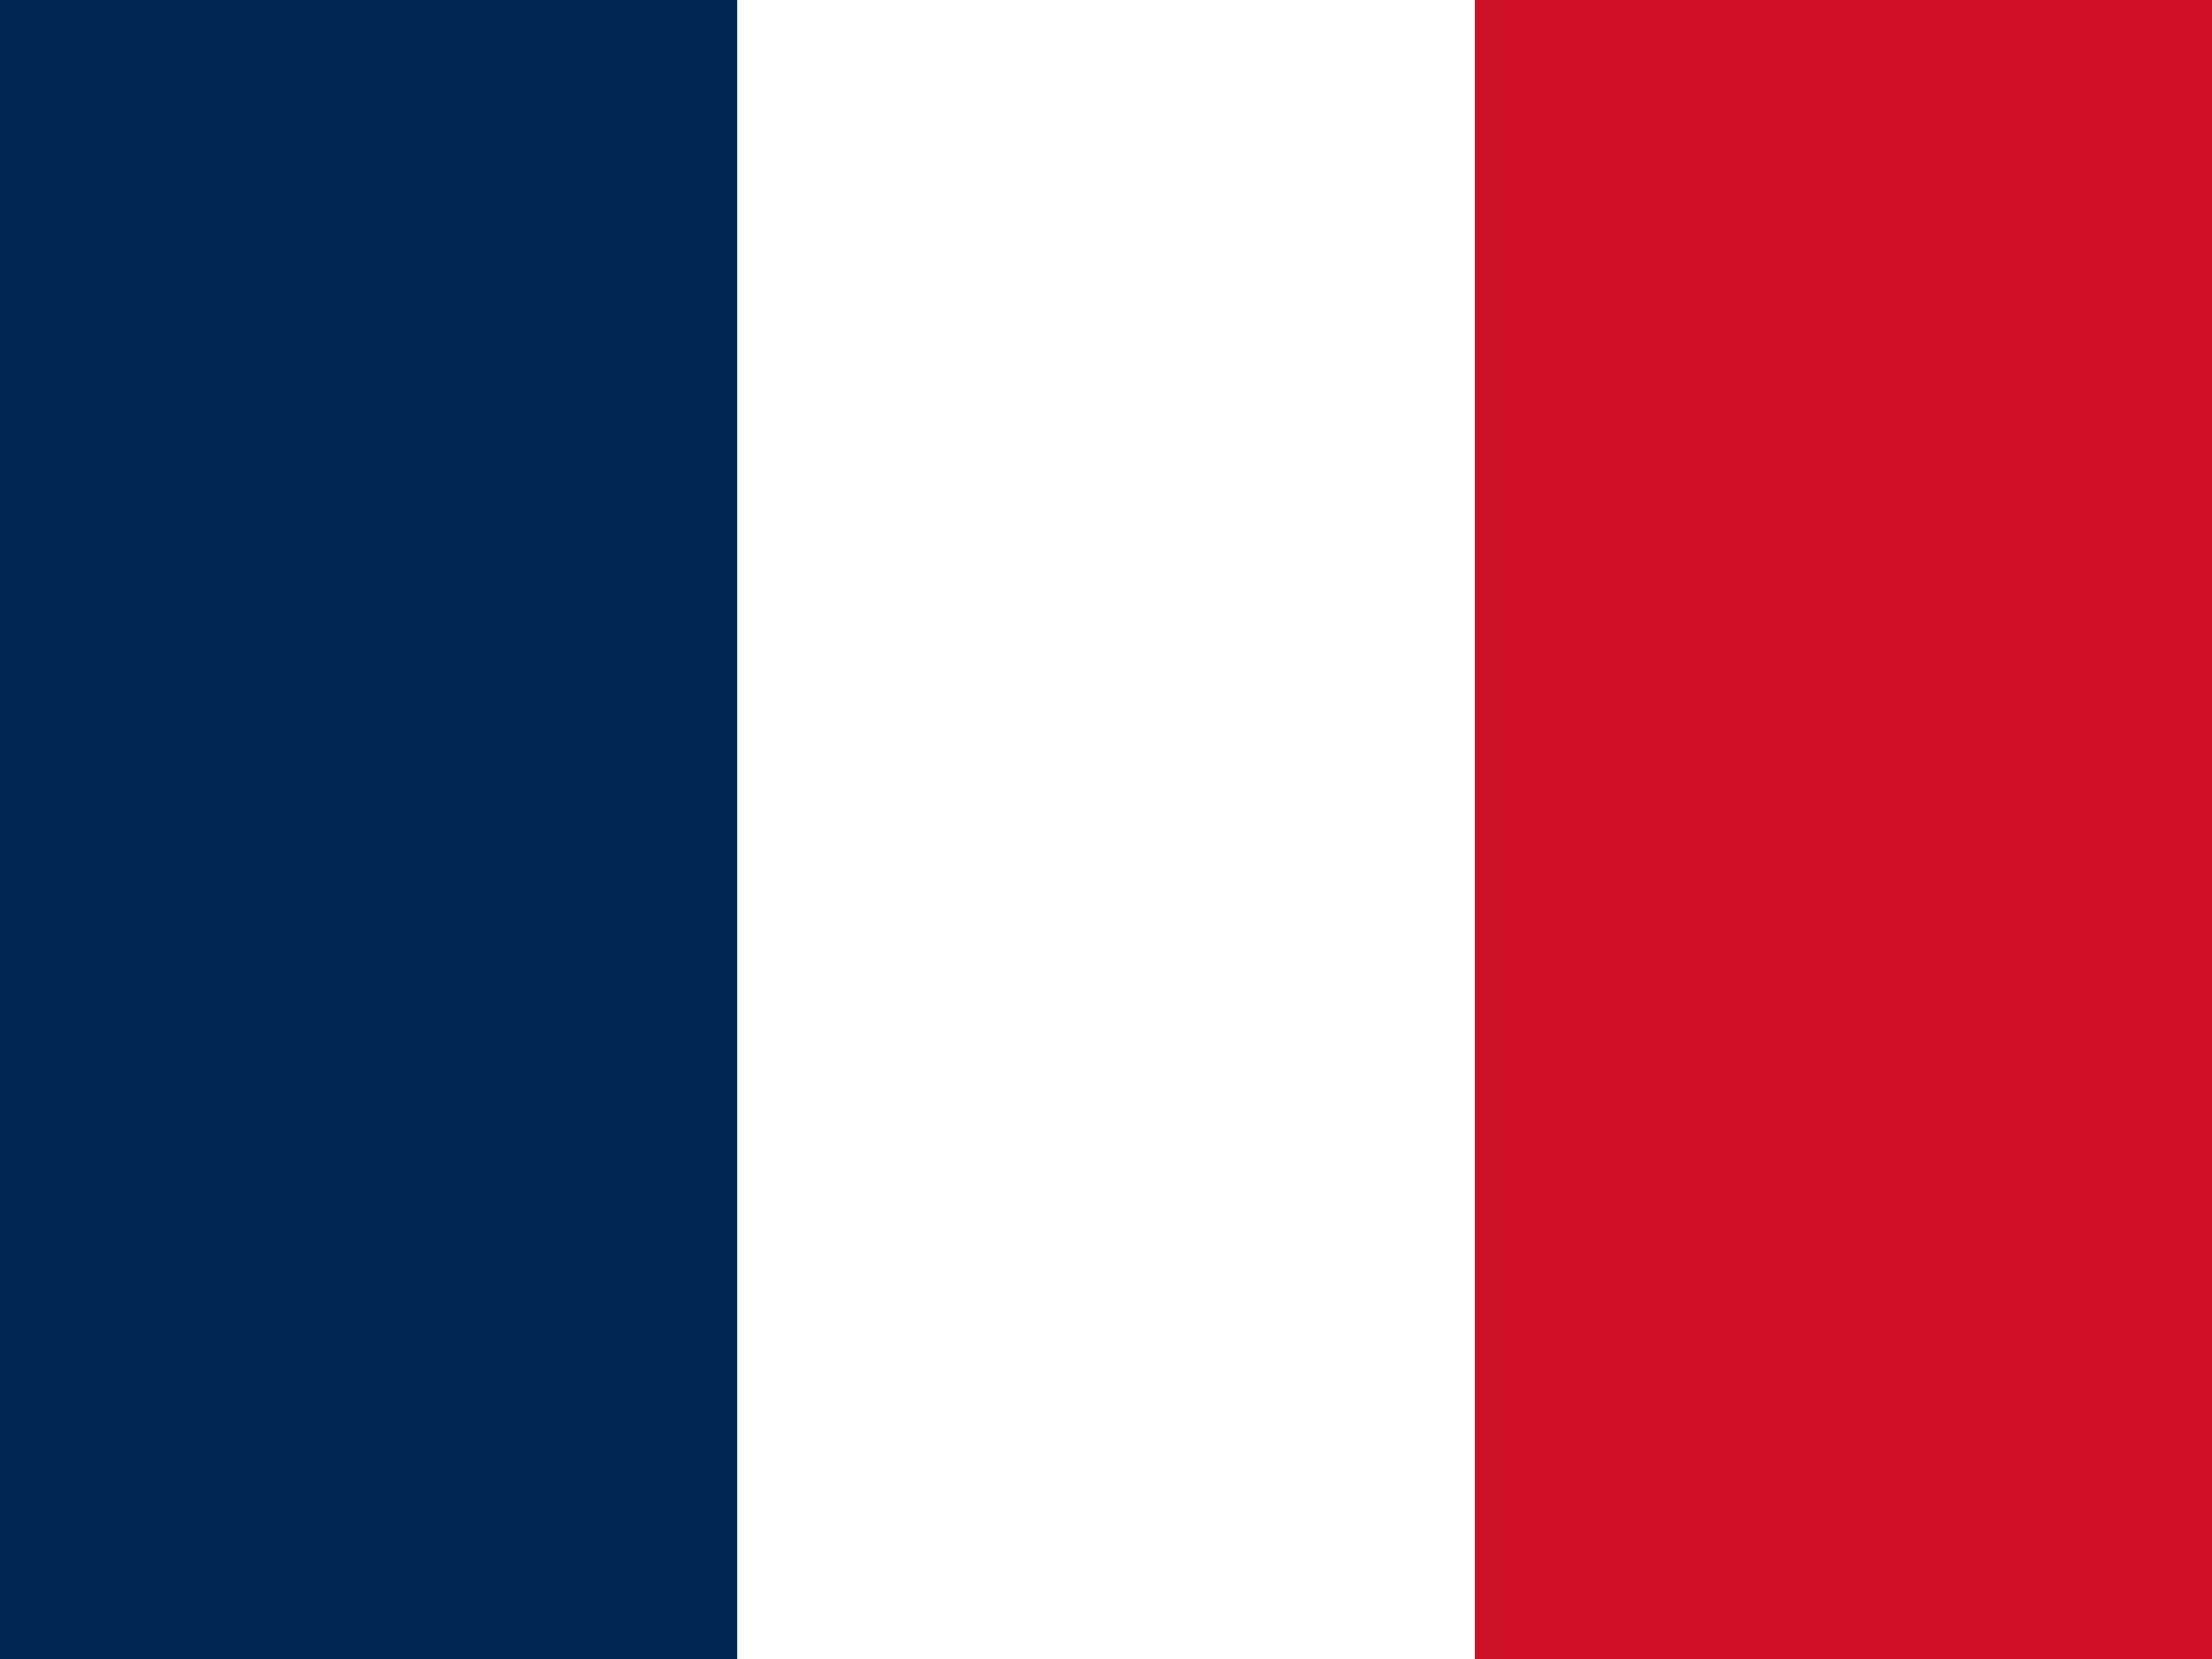
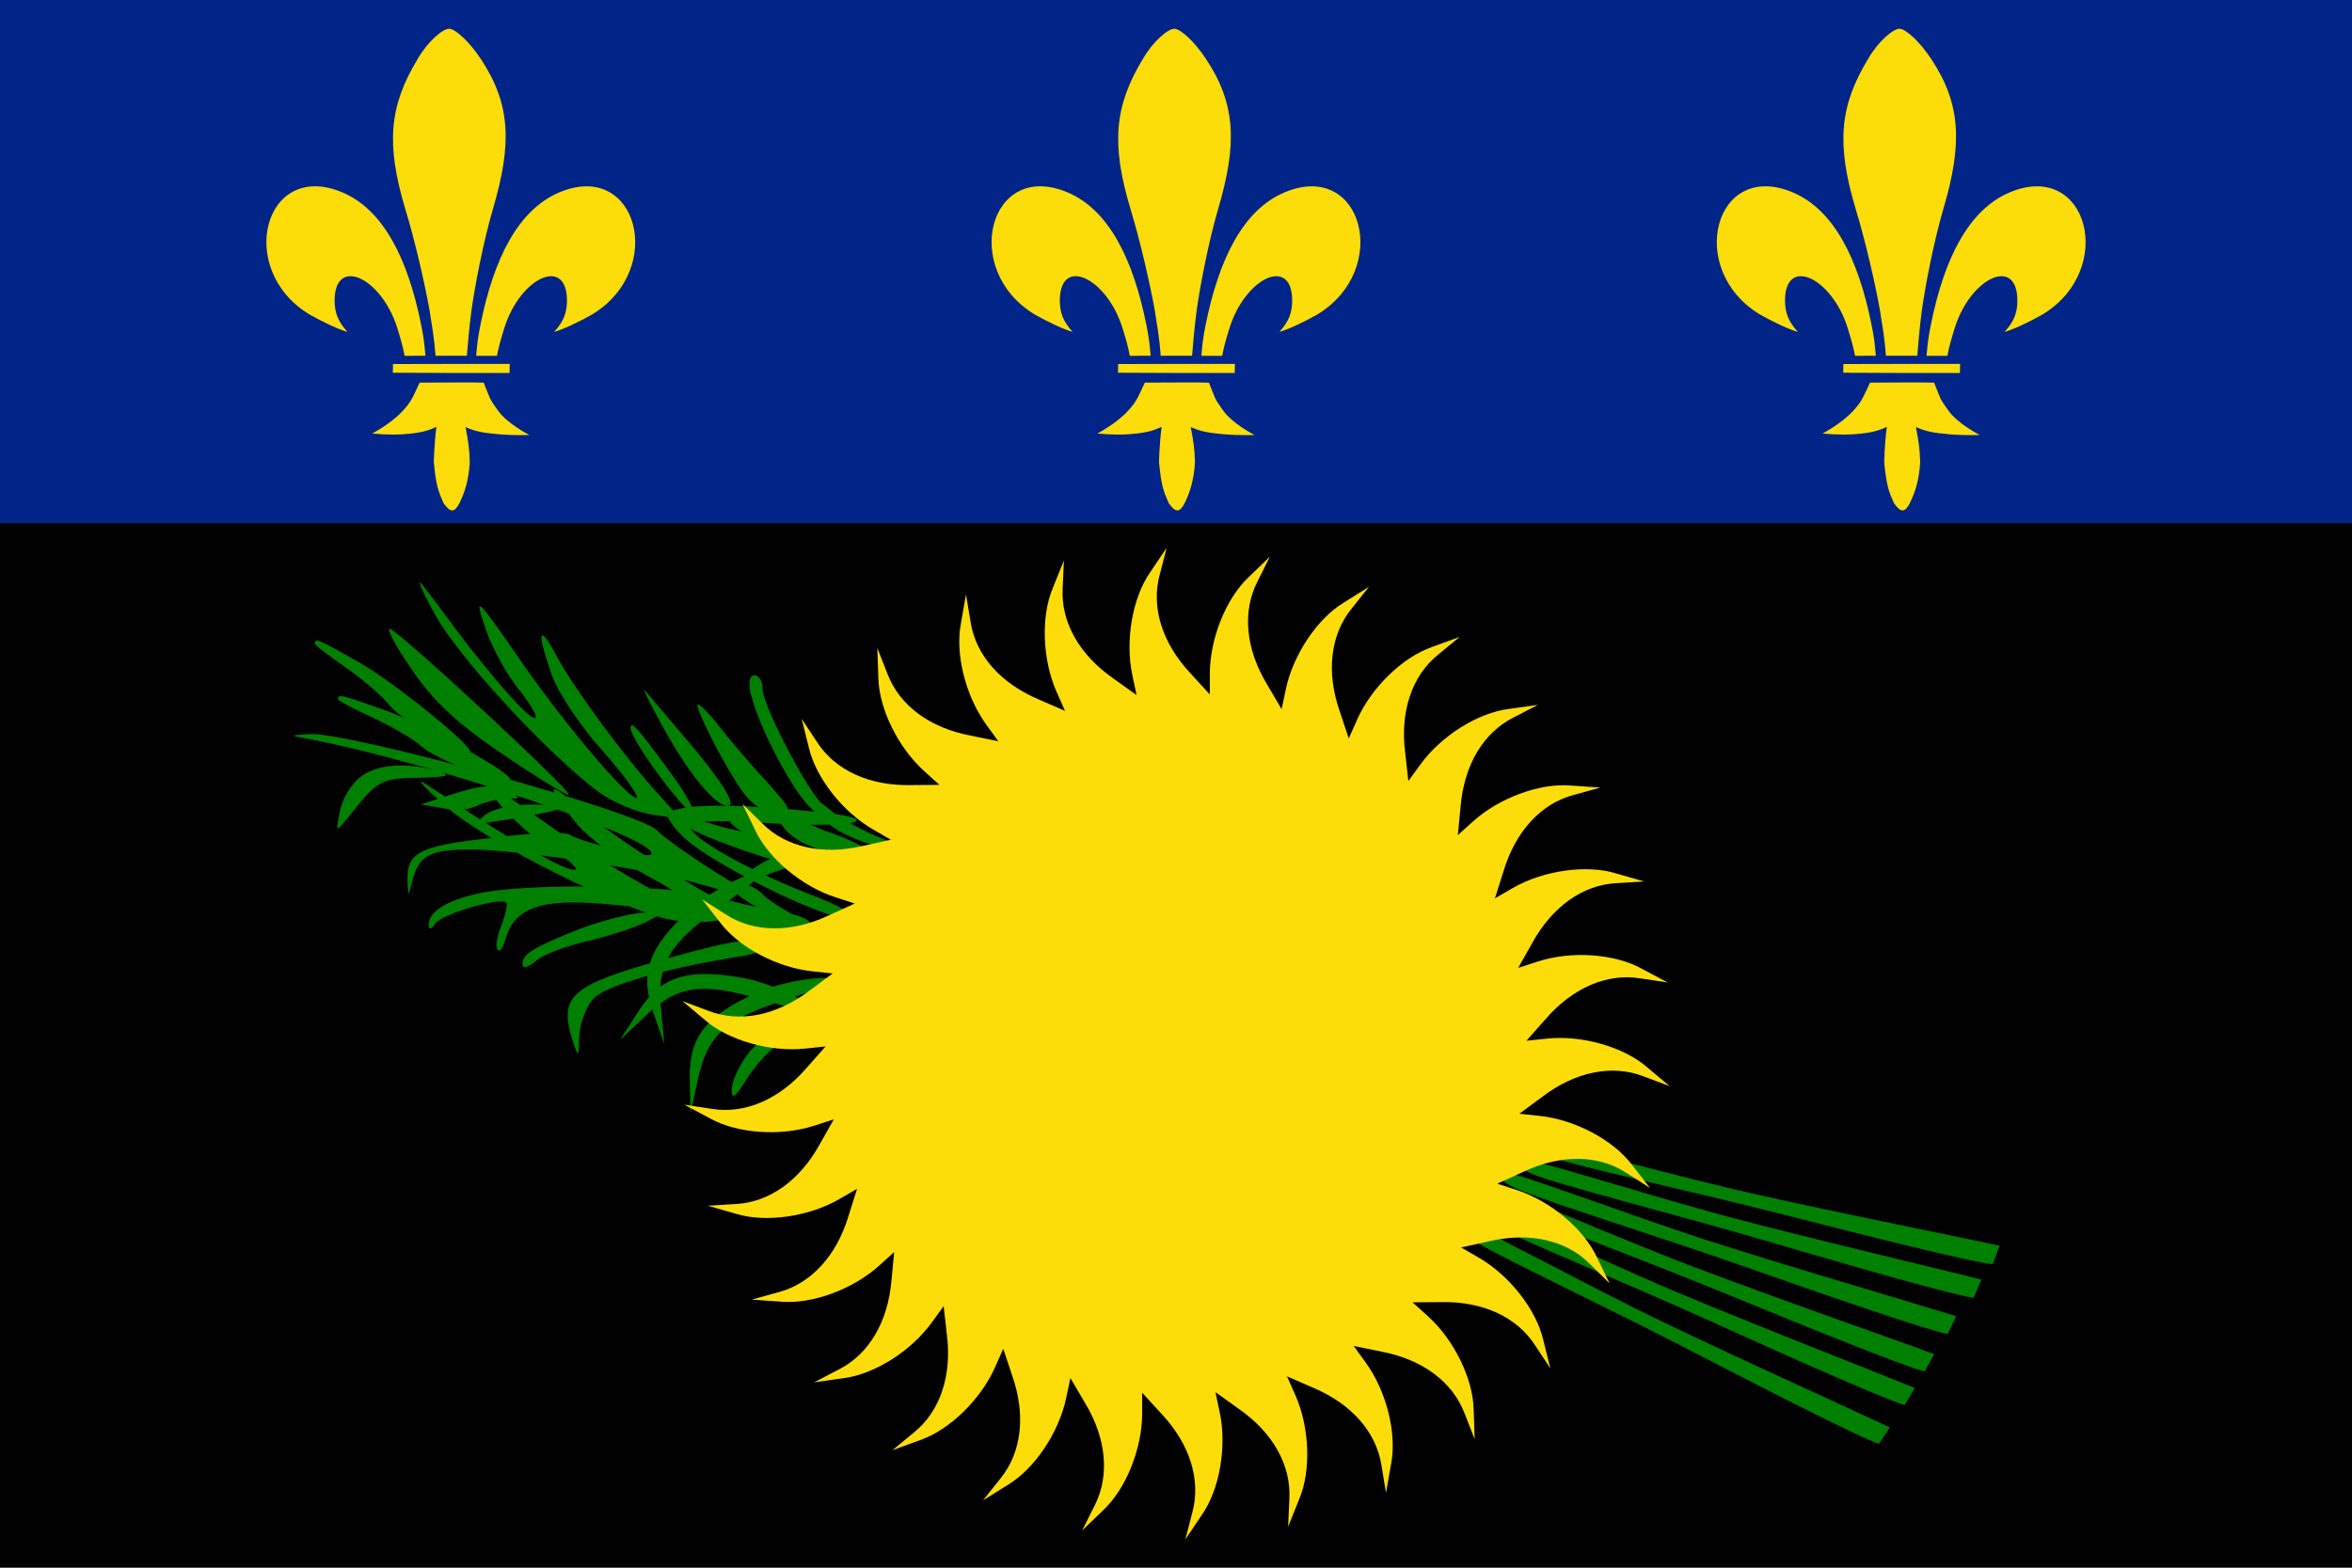
- <svg xmlns="http://www.w3.org/2000/svg" id="flag-icons-gp" viewBox="0 0 640 480">
-   <path fill="#fff" d="M0 0h640v480H0z" />
-   <path fill="#002654" d="M0 0h213.3v480H0z" />
-   <path fill="#ce1126" d="M426.7 0H640v480H426.7z" />
+ <svg xmlns="http://www.w3.org/2000/svg" xmlns:xlink="http://www.w3.org/1999/xlink" width="450" height="300" viewBox="0 0 600 400">
+   <path d="M0 0h600v400H0z" />
+   <path fill="#002488" d="M0 0h600v133.5H0z" />
+   <g fill="green">
+     <path d="M166.714 205.254c.266-.258 4.433 1.126 9.376 3.049 4.943 1.922 11.329 3.738 14.076 3.917 4.842.216 21.987 8.383 21.821 10.347-.032 1.835-25.955-6.092-35.042-10.709-10.907-5.436-11.164-5.702-10.231-6.604" />
+     <path d="M198.676 209.028c2.087 5.101 9.49 8.588 19.426 9.447 6.724.477 3.64-2.422-5.757-5.847-4.414-1.411-9.555-4.074-11.738-5.658-3.844-2.979-3.844-2.979-1.931 2.058m-93.589-38.168c5.37 7.972 11.481 13.72 23.333 21.693 8.704 5.933 16.296 10.568 16.666 10.197.741-.927-42.592-41.16-45.555-42.273-1.11-.371 1.297 4.264 5.556 10.383m111.489 42.45c4.021 1.877 9.154 3.356 11.743 3.443 3.06.103 2.248-.65-3.463-2.874-4.47-1.747-9.816-4.684-12.189-6.505-4.254-3.481-4.254-3.481-3.808-.419.254 1.751 3.461 4.471 7.717 6.355m-25.01-36.173c2.593 10.383 13.333 29.48 17.037 30.221 3.333.556 3.333.371.556-2.781-4.63-5.377-14.629-25.03-14.629-28.738 0-2.039-.926-3.523-2.037-3.523-1.297 0-1.668 1.854-.927 4.821M80.259 164.118c-.064.365 3.412 3.05 7.767 6.078s9.43 7.313 11.115 9.493c2.886 3.898 19.236 13.562 20.77 12.327 1.502-1.053-19.558-18.138-28.463-23.098-10.599-6.014-10.964-6.078-11.189-4.8m5.966 14.264c0 .371 3.889 2.41 8.704 4.635s10.555 5.562 12.592 7.416c3.518 3.337 21.296 10.012 22.592 8.529 1.296-1.298-22.407-14.462-32.036-17.799-11.482-4.079-11.852-4.079-11.852-2.781m82.59 6.542c7.037 12.978 14.259 21.507 17.222 20.58 1.481-.556-1.852-5.933-9.074-14.647-6.481-7.602-12.037-14.276-12.592-14.832s1.482 3.522 4.444 8.899m9.101-5.059c0 2.039 7.222 16.13 11.481 22.063 2.407 3.337 5.185 5.191 8.333 5.191 4.63 0 4.63 0-2.407-7.972-4.074-4.264-9.444-10.754-12.222-14.276s-5.185-5.748-5.185-5.006m-17.026 5.986c0 2.781 13.537 21.322 15.634 21.322.953 0-1.335-4.45-5.338-9.827-8.961-12.236-10.296-13.534-10.296-11.495m-12.788 51.092c-12.222 4.821-14.814 6.489-14.814 9.085 0 1.112 1.296.927 3.333-.742 1.667-1.669 7.778-3.894 13.333-5.191s12.222-3.523 14.814-4.821l4.63-2.41h-5.555c-2.963.185-10.186 2.039-15.741 4.079m-34.704-31.496c9.131 8.313 39.671 24.018 55.145 28.639 4.193 1.234 10.996 1.517 14.84.708l7.167-1.428-7.073-3.736c-11.409-5.905-30.145-18.413-36.87-24.447-7.327-6.603-7.089-4.322.365 4.799 2.912 3.674 11.521 10.008 19.069 13.966 7.611 4.132 12.928 7.916 12.058 8.233-2.262.824-23.15-11.097-39.037-22.276-17.264-12.255-17.976-12.588-11.551-4.669 3.15 3.785 8.973 8.963 13.198 11.369 4.114 2.644 6.931 4.972 6.061 5.289-1.74.634-12.563-5.287-26.694-14.343-3.94-2.708-9.305-6.08-11.631-7.6-2.564-1.629-.269.888 4.953 5.496m1.345-2.592-7.407 2.41 5.555.927c2.963.742 6.852.371 8.704-.556 1.667-.927 5-1.669 7.407-1.854 4.074 0 4.074-.185.556-1.669-4.63-2.039-5.741-2.039-14.815.742m9.127 5.032c-3.148 2.41-2.963 2.596 3.889 1.483 4.074-.556 10-1.669 12.963-2.41 4.815-1.298 4.444-1.483-3.889-1.669-5.556-.185-10.741.927-12.963 2.596m-46.005-19.494c30.555 5.562 91.85 26.142 88.146 29.665-.926.927-18.148-3.337-20.555-5.006-.926-.927-10-.556-20 .742-18.703 2.039-21.851 3.708-21.481 11.31.185 3.708.185 3.708 1.111 0 1.667-6.86 4.444-8.343 15-8.343 11.481 0 42.962 4.635 56.851 8.343 18.518 5.191 19.074 5.191 12.963 1.854-7.963-4.45-20-12.608-22.222-15.018-4.074-4.635-77.961-25.03-88.702-24.659-5 .371-5.185.371-1.111 1.112m14.048 9.88c-2.222 1.669-4.63 5.562-5.185 8.714-1.111 5.377-1.111 5.377 1.852 1.854 7.778-9.827 8.333-10.197 17.963-10.383 7.778-.185 8.889-.556 5.185-1.669-7.779-2.41-15.556-1.854-19.815 1.484m94.389 11.441c1.481 2.596 15.926 9.827 17.037 8.714.556-.556-1.111-2.039-3.333-3.337-2.407-1.298-5.555-3.337-6.852-4.821-2.963-2.78-8.518-3.337-6.852-.556m1.114 17.616c1.481 2.596 15.926 9.827 17.037 8.714.556-.556-1.111-2.039-3.333-3.337-2.407-1.298-5.555-3.337-6.852-4.821-2.963-2.781-8.518-3.338-6.852-.556m9.97-8.526c-3.455 1.337-6.929 3.754-8.008 5.484-1.276 2.044-.196 2.064 4.26-.177 3.494-1.749 8.538-3.185 11.306-3.421 5.182-.256 5.182-.256 1.884-2.319-1.885-1.179-5.889-1.061-9.442.433M176.06 232.11c-10.554 9.477-12.888 16.085-9.508 25.902l2.923 8.407-.814-8.508c-1.258-11.677 1.886-16.989 14.663-26.214 6.006-4.293 10.779-8.185 10.664-8.538-.628-1.94-12.561 3.891-17.928 8.951m-65.338-75.792c5.741 10.939 29.073 36.154 42.036 45.795 3.518 2.596 9.815 5.191 13.703 5.748l7.222 1.112-5.37-5.933c-8.704-9.456-22.037-27.626-26.296-35.598-4.63-8.714-5.185-6.489-1.296 4.635 1.481 4.45 7.407 13.349 13.148 19.653 5.741 6.489 9.444 11.866 8.518 11.866-2.407 0-17.963-18.355-29.073-34.3-12.037-17.428-12.592-17.984-9.259-8.343 1.667 4.635 5.37 11.495 8.518 15.203 2.963 3.894 4.815 7.045 3.889 7.045-1.852 0-10-9.27-20.185-22.62-2.778-3.894-6.667-8.899-8.333-11.124-1.851-2.409-.555.743 2.778 6.861m59.733 51.914c0 1.298 2.778 4.635 6.111 7.231 9.815 7.416 35.925 19.838 39.258 18.541 2.037-.742-1.111-2.781-10-6.118-15.555-6.118-29.814-14.276-29.814-17.057 0-1.483 6.111-1.669 21.296-.742 22.777 1.298 29.629-1.298 8.889-3.152-21.851-2.226-35.74-1.67-35.74 1.297m-48.887 19.838c-7.963 1.854-12.222 4.635-12.222 7.972 0 1.298.741 1.112 1.667-.371 1.481-2.41 16.666-6.86 18.148-5.377.37.371-.185 3.152-1.296 5.933s-1.481 5.562-.926 6.118c.556.742 1.481-.742 2.037-2.781 2.222-7.972 9.074-10.383 25.555-8.899 8.333.742 17.592 1.669 20.555 1.854 3.148.185 7.407 1.298 9.629 2.596 4.815 2.596 23.518 2.781 21.851.185-.556-.927-4.074-2.225-7.963-2.781-3.704-.556-11.481-2.41-17.222-3.894-11.481-2.965-48.147-3.336-59.813-.555m67.622 21.402c-13.957-2.492-20.594-.266-26.24 8.446l-4.817 7.482 6.195-5.88c8.416-8.182 14.532-8.972 29.66-4.57 7.076 2.095 13.078 3.465 13.285 3.157 1.14-1.692-10.796-7.516-18.083-8.635m-18.072-5.166c-25.74 7.045-28.703 9.641-24.999 21.322 1.481 4.45 1.481 4.264 1.667-1.483.185-3.152 1.852-7.602 3.704-9.456 3.333-3.337 18.333-7.602 36.666-10.568 4.444-.556 7.407-1.854 6.852-2.781-1.483-2.411-7.409-1.669-23.89 2.966m21.877 9.059c-12.963 5.748-17.222 11.31-17.037 21.692l.185 8.9 1.852-8.343c2.407-11.495 7.037-15.574 22.037-20.395 7.037-2.225 12.777-4.45 12.777-4.821 0-2.039-13.148-.185-19.814 2.967m-2.461 15.918c-2.222 2.967-3.889 6.86-3.889 8.9 0 2.41.926 1.854 3.518-2.41 2.037-3.337 5.555-7.231 7.778-8.9 4.259-2.967 4.259-2.967.37-2.967-2.221 0-5.555 2.225-7.777 5.377M488.45 354.148a401 401 0 0 0-2.563 4.351c-5.794-1.723-30.087-12.596-50.884-22.007-20.96-9.485-50.759-21.633-56.351-25.055-4.286-2.63-3.898-4.856 1.343-2.902 5.242 1.954 25.447 11.435 39.748 17.704 16.571 7.399 58.18 23.591 68.707 27.909m-106.272-47.493c5.708 3.224 35.913 14.323 57.19 23.07 21.112 8.679 45.77 18.697 51.62 20.216a414 414 0 0 1 2.41-4.438c-10.671-3.948-52.819-18.676-69.638-25.491-14.511-5.765-35.035-14.535-40.341-16.304s-5.617.469-1.241 2.947m-6.015 6.313c-5.132-2.226-5.636-.023-1.493 2.828 5.406 3.71 34.529 17.403 54.964 27.973 20.276 10.488 43.968 22.619 49.664 24.643.623-.959 1.525-2.323 2.787-4.211-10.287-4.864-50.992-23.214-67.154-31.471-13.953-7.009-33.635-17.536-38.768-19.762m61.431-10.664c-15.171-3.687-36.714-9.511-42.215-10.524s-5.497 1.247-.82 3.092c6.101 2.397 37.554 9.18 59.841 14.877 22.113 5.653 47.924 12.137 53.928 12.826.392-1.075.964-2.607 1.77-4.731-11.116-2.423-54.9-11.136-72.504-15.54m-9.448 11.714c-14.793-4.996-35.747-12.679-41.138-14.168-5.392-1.489-5.585.763-1.086 3.008 5.869 2.921 36.612 12.422 58.318 20.042 21.537 7.561 46.685 16.273 52.606 17.483a414 414 0 0 1 2.175-4.559c-10.862-3.382-53.722-15.882-70.875-21.806m5.349-5.589c-15.033-4.214-36.36-10.789-41.822-11.993s-5.537 1.054-.927 3.061c6.013 2.609 37.211 10.486 59.286 16.959 21.903 6.422 47.471 13.804 53.448 14.703.429-1.06 1.054-2.572 1.934-4.666-11.026-2.81-54.481-13.047-71.919-18.064" />
+   </g>
+   <g fill="#FCDD09">
+     <path d="m310.063 355.21 5.998 4.289c8.598 5.997 13.327 14.332 12.858 22.934l-.318 7.104 2.822-6.989c3.088-7.314 2.662-18.39-.984-26.593l-2.128-4.783 6.757 2.945c9.655 4.077 16.012 11.244 17.34 19.758l1.164 7.015 1.309-7.427c1.501-7.798-1.213-18.54-6.486-25.804l-3.075-4.238 7.221 1.474c10.29 1.978 17.996 7.666 21.064 15.718l2.596 6.62-.263-7.538c-.151-7.94-5.038-17.883-11.702-23.891l-3.887-3.505 7.37-.06c10.476-.207 19.196 3.752 23.868 10.991l3.912 5.932-1.821-7.317c-1.796-7.732-8.64-16.441-16.407-20.931l-4.531-2.62 7.197-1.591c10.204-2.386 19.555-.326 25.628 5.78l5.059 4.989-3.301-6.778c-3.362-7.19-11.866-14.286-20.395-17.061l-4.976-1.616 6.709-3.056c9.485-4.457 19.059-4.389 26.268.318l5.986 3.829-4.636-5.944c-4.783-6.335-14.574-11.502-23.493-12.44l-5.201-.546 5.928-4.387c8.352-6.332 17.731-8.263 25.76-5.156l6.65 2.497-5.769-4.847c-5.994-5.199-16.644-8.218-25.563-7.278l-5.201.546 4.886-5.524c6.855-7.933 15.629-11.771 24.127-10.403l7.023 1.057-6.65-3.539c-6.942-3.838-17.986-4.574-26.515-1.799l-4.976 1.617 3.632-6.419c5.058-9.187 12.843-14.768 21.439-15.202l7.09-.426-7.24-2.078c-7.588-2.309-18.543-.728-26.31 3.759l-4.531 2.619 2.221-7.036c3.04-10.039 9.495-17.117 17.814-19.33l6.847-1.893-7.513-.525c-7.902-.68-18.289 3.144-24.954 9.152l-3.887 3.505.711-7.344c.888-10.455 5.733-18.721 13.411-22.619l6.304-3.275-7.458 1.049c-7.871.98-17.236 6.884-22.507 14.148l-3.075 4.238-.829-7.332c-1.302-10.408 1.719-19.507 8.42-24.914l5.485-4.517-7.078 2.578c-7.495 2.597-15.428 10.322-19.077 18.525l-2.128 4.787-2.334-7c-3.436-9.91-2.368-19.438 3.063-26.122l4.428-5.559-6.388 3.994c-6.792 4.1-12.949 13.308-14.814 22.091l-1.087 5.125-3.737-6.359c-5.418-8.982-6.353-18.52-2.429-26.191l3.176-6.359-5.418 5.236c-5.792 5.426-9.903 15.716-9.903 24.694v5.237l-4.976-5.443c-7.163-7.653-10.058-16.793-7.813-25.112l1.784-6.883-4.212 6.253c-4.539 6.51-6.423 17.43-4.558 26.215l1.086 5.122-5.996-4.289c-8.598-5.997-13.326-14.332-12.858-22.937l.316-7.104-2.822 6.993c-3.086 7.314-2.661 18.387.984 26.589l2.128 4.787-6.757-2.946c-9.655-4.076-16.012-11.244-17.34-19.757l-1.164-7.015-1.308 7.425c-1.501 7.796 1.212 18.541 6.486 25.805l3.074 4.236-7.22-1.476c-10.29-1.977-17.996-7.664-21.064-15.717l-2.596-6.619.263 7.537c.151 7.94 5.038 17.883 11.702 23.89l3.887 3.505-7.37.06c-10.476.208-19.196-3.752-23.868-10.988l-3.913-5.935 1.822 7.316c1.796 7.735 8.64 16.445 16.407 20.934l4.53 2.619-7.196 1.591c-10.204 2.384-19.555.327-25.628-5.779l-5.06-4.99 3.301 6.778c3.363 7.192 11.867 14.284 20.396 17.058l4.976 1.619-6.709 3.055c-9.486 4.458-19.06 4.389-26.269-.319l-5.986-3.828 4.636 5.942c4.783 6.335 14.574 11.502 23.493 12.441l5.202.548-5.928 4.384c-8.353 6.335-17.732 8.261-25.761 5.156l-6.65-2.496 5.769 4.846c5.994 5.202 16.644 8.218 25.563 7.279l5.202-.546-4.887 5.522c-6.855 7.935-15.629 11.771-24.127 10.406l-7.023-1.059 6.65 3.541c6.944 3.84 17.987 4.574 26.516 1.799l4.976-1.618-3.633 6.421c-5.058 9.186-12.843 14.768-21.439 15.199l-7.089.424 7.24 2.08c7.588 2.309 18.543.728 26.31-3.76l4.531-2.62-2.22 7.036c-3.04 10.041-9.495 17.12-17.814 19.332l-6.847 1.893 7.513.526c7.902.678 18.29-3.147 24.954-9.156l3.887-3.505-.711 7.347c-.888 10.451-5.733 18.72-13.411 22.615l-6.304 3.277 7.458-1.048c7.871-.98 17.236-6.888 22.507-14.152l3.075-4.236.83 7.333c1.302 10.408-1.72 19.503-8.421 24.913l-5.486 4.517 7.078-2.578c7.495-2.596 15.43-10.324 19.078-18.526l2.127-4.784 2.334 6.996c3.436 9.913 2.368 19.438-3.063 26.124l-4.428 5.561 6.388-3.996c6.792-4.099 12.949-13.309 14.814-22.092l1.087-5.122 3.737 6.36c5.418 8.979 6.353 18.52 2.429 26.19l-3.176 6.36 5.418-5.239c5.792-5.423 9.903-15.713 9.903-24.692v-5.238l4.976 5.444c7.163 7.655 10.058 16.793 7.815 25.112l-1.787 6.883 4.212-6.253c4.539-6.512 6.423-17.43 4.559-26.214l-1.087-5.122" />
+     <path id="a" d="M291.602 14.945c-7.326 12.081-8.2 21.744-3.2 38.431 2.407 7.787 5.052 19.416 6.163 25.719 1.481 8.899 1.326 9.746 1.534 11.681 1.852 0 6.06.007 8.006-.005.28-3.081.506-6.637 1.163-11.528.766-5.702 3.038-17.627 5.481-25.911 4.883-16.552 4.556-26.708-3.037-38.203-2.778-4.264-6.481-7.787-8.148-7.787-1.665.001-5.436 3.257-7.962 7.603m35.977 34.182c-10.37 4.45-16.607 16.768-20.014 33.744-.629 3.188-.783 4.313-1.098 7.906 2.245.009 3.127.024 5.315.011.479-2.417.824-3.693 1.88-7.123 4.185-13.268 16.511-18.593 15.955-6.17-.185 3.43-1.631 5.345-3.24 7.184 1.989-.497 6.215-2.471 9.64-4.418 19.073-11.496 11.562-39.663-8.438-31.134m-42.375 45.979c8.369.037 22.834.104 29.781.067.008-1.787.034-.875.051-2.319-5.115-.043-24.7.028-29.793.028.013.934-.011 1.386-.039 2.224m2.462 9.812c-3.017 3.256-7.73 5.69-7.73 5.69s4.169.469 8.057.185 6.045-.77 8.343-1.887c-.624 4.639-.66 9.118-.66 9.118.566 5.97 1.205 7.497 2.498 10.403 1.754 2.424 2.774 2.437 4.064-.122 1.394-2.865 2.311-5.813 2.603-10.308-.101-3.369-.289-4.913-1.086-9.032 2.69 1.166 4.389 1.468 8.403 1.829 4.107.37 7.882.189 7.882.189s-5.548-2.787-7.989-6.206c-2.41-3.375-1.896-2.801-3.649-7.148-2.13-.101-12.927-.002-16.353-.002-1.877 3.963-2.066 4.79-4.383 7.291M272.421 49.12c10.37 4.45 16.607 16.768 20.014 33.744.629 3.188.783 4.313 1.098 7.906-2.245.009-3.127.024-5.315.011-.479-2.417-.824-3.693-1.88-7.123-4.185-13.268-16.511-18.593-15.955-6.17.185 3.43 1.631 5.345 3.24 7.184-1.989-.497-6.215-2.471-9.64-4.418-19.073-11.495-11.562-39.662 8.438-31.134" />
+     <use xlink:href="#a" x="-185" />
+     <use xlink:href="#a" x="185" />
+   </g>
</svg>
